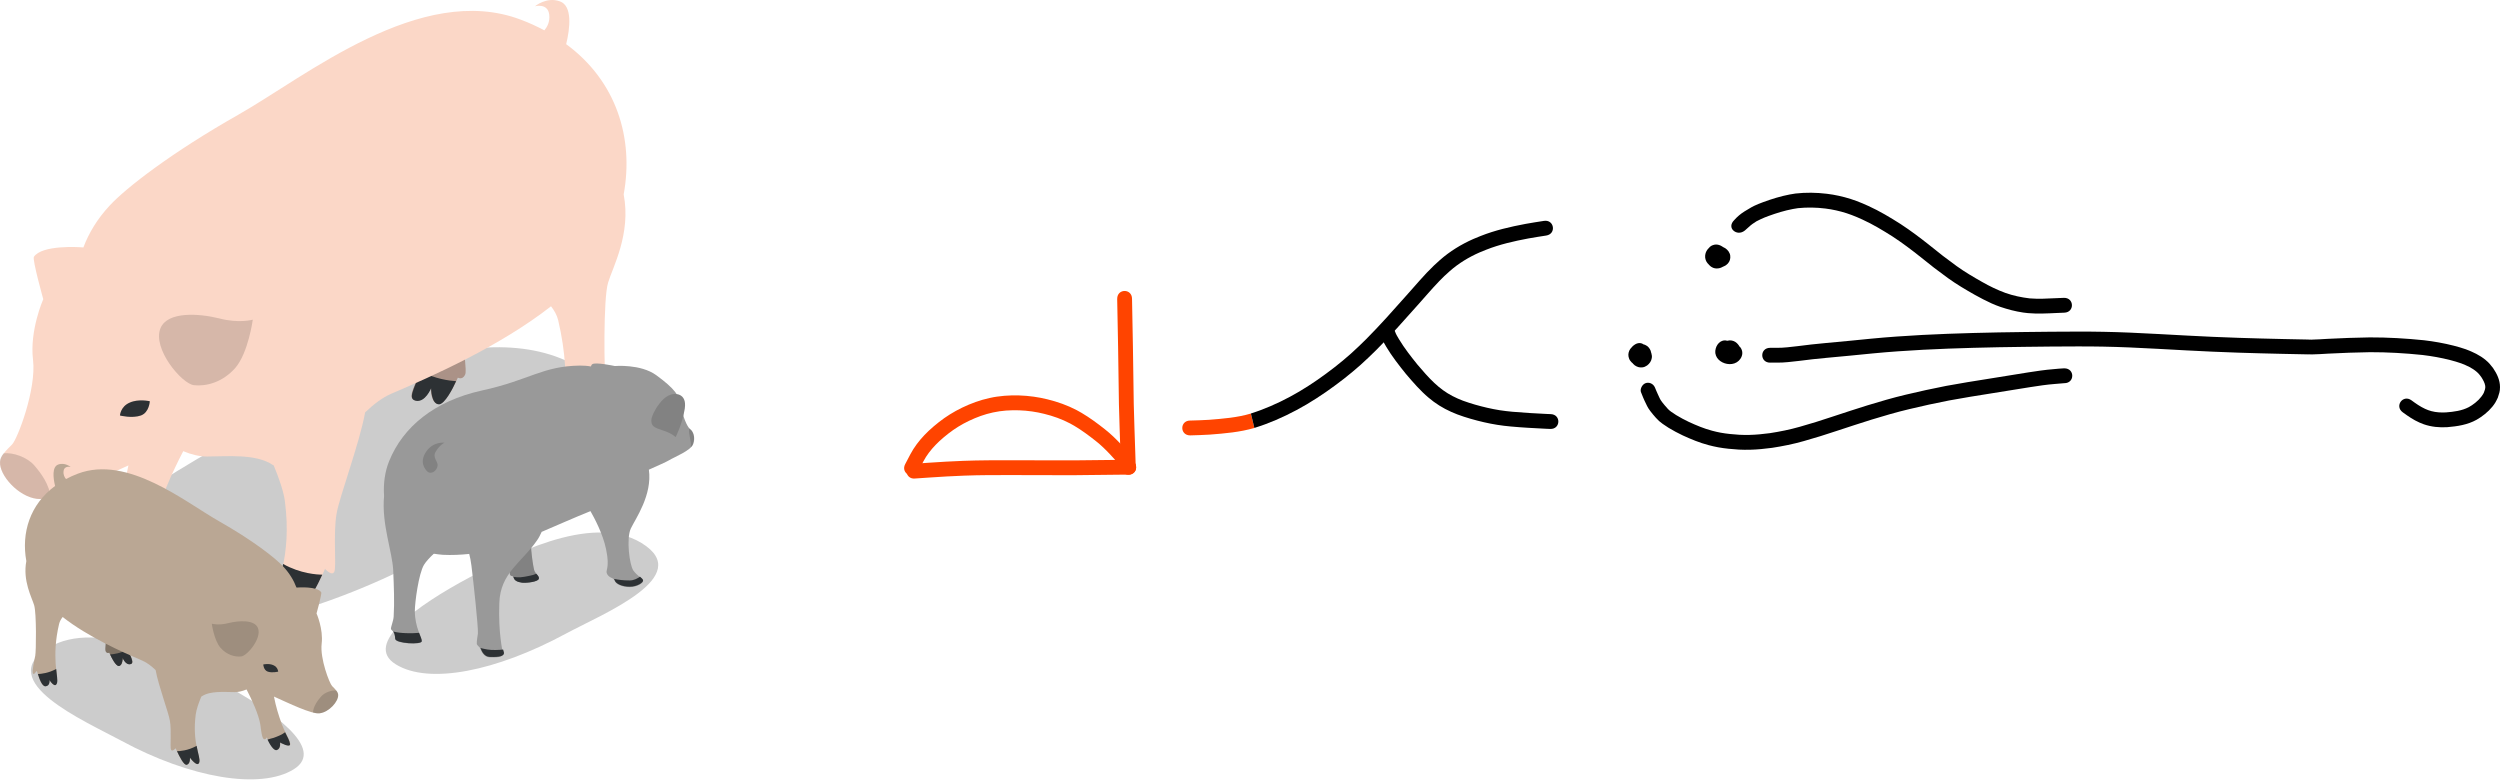
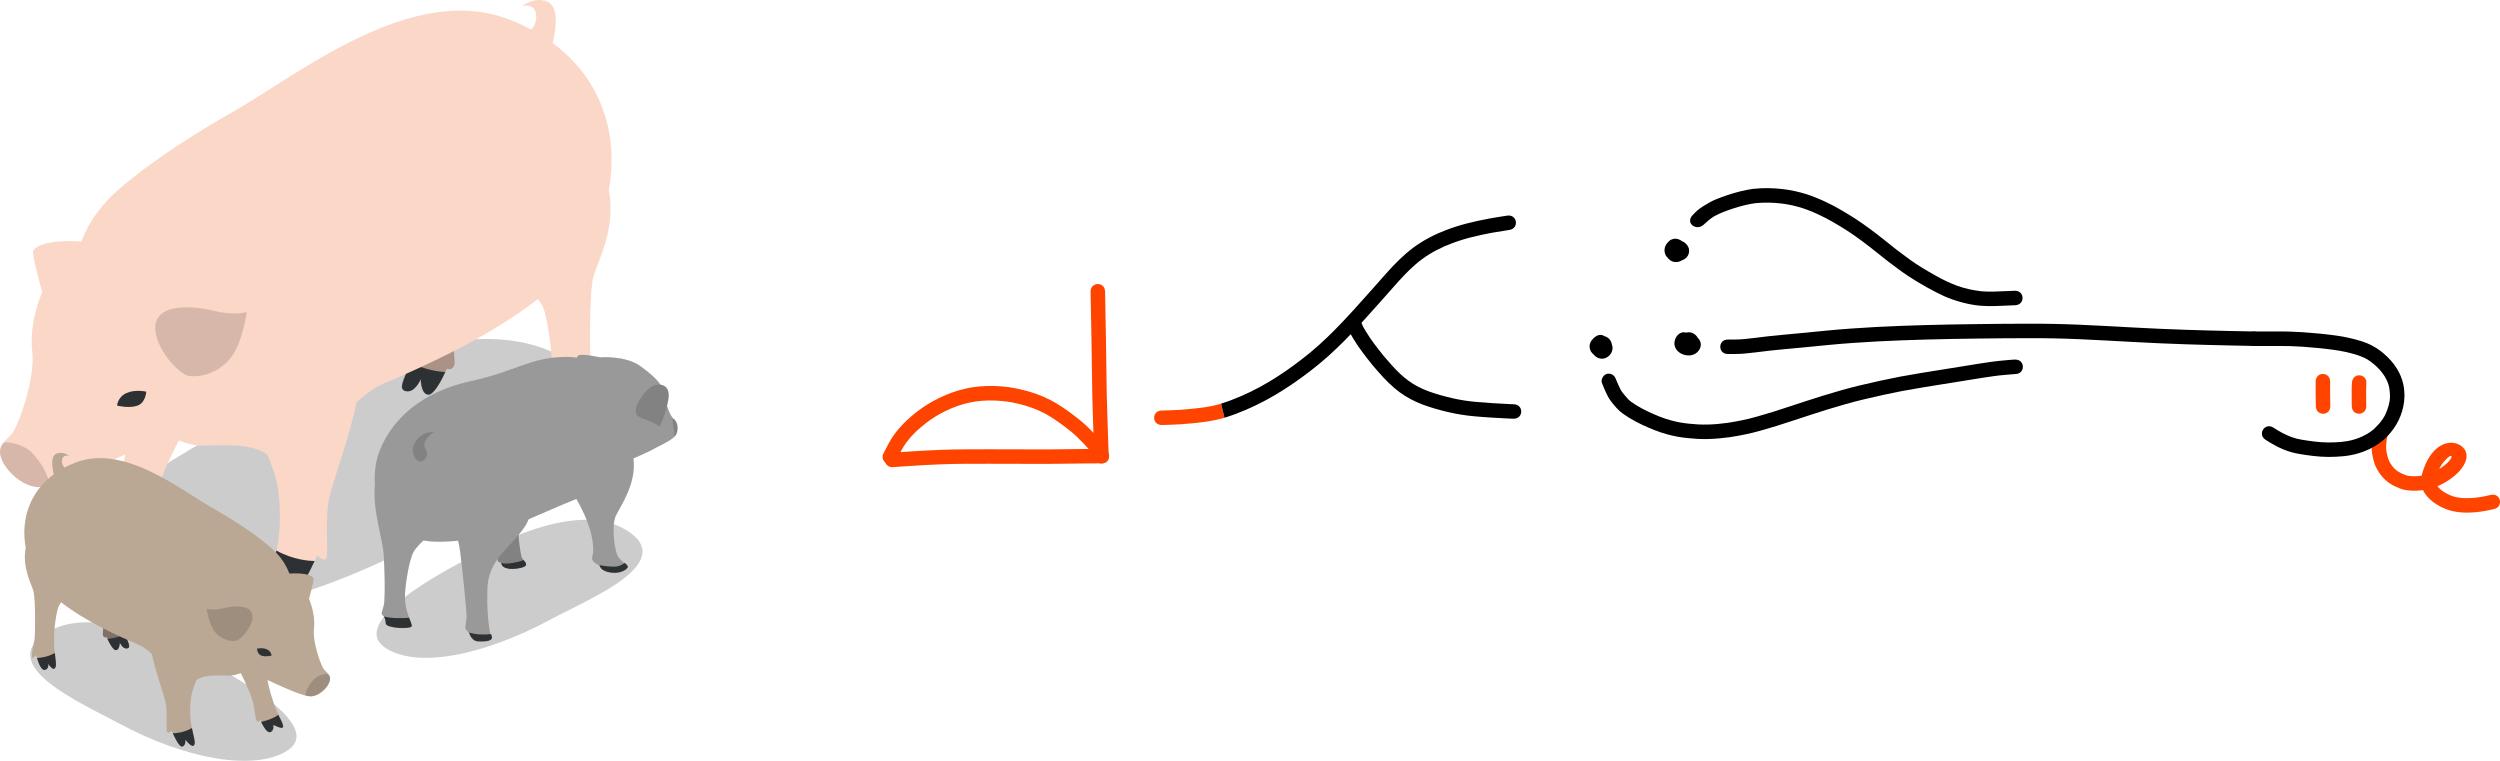
- <svg xmlns="http://www.w3.org/2000/svg" id="svg2369" version="1.1" viewBox="0 0 148.38 46.258" height="46.258mm" width="148.38mm">
+ <svg xmlns="http://www.w3.org/2000/svg" id="svg2369" version="1.1" viewBox="0 0 152.001 46.258" height="46.258mm" width="152.001mm">
  <defs id="defs2363" />
+   <path style="fill:#ff4400;fill-opacity:1;fill-rule:nonzero;stroke:none;stroke-width:0.265" id="path20" d="m 144.51,25.916 c -0.074,0.077 -0.121,0.173 -0.164,0.269 -0.059,0.136 -0.086,0.281 -0.108,0.427 -0.025,0.185 -0.038,0.371 -0.042,0.557 -0.006,0.264 0.047,0.522 0.107,0.777 0.054,0.23 0.143,0.45 0.263,0.653 0.026,0.044 0.056,0.087 0.084,0.131 0.146,0.213 0.317,0.412 0.523,0.571 0.047,0.036 0.098,0.069 0.147,0.103 0.185,0.119 0.385,0.214 0.591,0.291 0.051,0.019 0.102,0.038 0.154,0.053 0.065,0.018 0.131,0.031 0.196,0.047 0.328,0.054 0.663,0.053 0.993,0.012 0.066,-0.008 0.131,-0.02 0.197,-0.03 0.264,-0.048 0.524,-0.121 0.771,-0.225 0.165,-0.069 0.204,-0.094 0.362,-0.177 0.26,-0.144 0.505,-0.316 0.728,-0.512 0.039,-0.035 0.077,-0.071 0.115,-0.106 0.175,-0.173 0.327,-0.371 0.432,-0.595 0.018,-0.039 0.033,-0.08 0.05,-0.12 0.049,-0.145 0.072,-0.289 0.048,-0.441 -0.008,-0.051 -0.021,-0.101 -0.041,-0.149 -0.068,-0.159 -0.097,-0.17 -0.21,-0.289 -0.037,-0.027 -0.072,-0.057 -0.111,-0.082 -0.149,-0.095 -0.328,-0.152 -0.504,-0.162 -0.049,-0.003 -0.098,2.65e-4 -0.146,5.29e-4 -0.146,0.015 -0.286,0.051 -0.419,0.111 -0.046,0.021 -0.09,0.045 -0.134,0.07 -0.038,0.021 -0.075,0.043 -0.111,0.067 -0.044,0.03 -0.085,0.064 -0.128,0.096 -0.212,0.182 -0.385,0.406 -0.524,0.649 -0.029,0.051 -0.055,0.104 -0.083,0.156 -0.076,0.153 -0.141,0.311 -0.197,0.471 -0.031,0.089 -0.071,0.212 -0.093,0.303 -0.013,0.056 -0.022,0.112 -0.033,0.168 -0.013,0.115 -0.032,0.224 -0.021,0.341 0.014,0.152 0.047,0.284 0.109,0.423 0.072,0.163 0.12,0.216 0.221,0.359 0.226,0.283 0.521,0.495 0.84,0.663 0.062,0.033 0.126,0.062 0.189,0.093 0.356,0.164 0.743,0.244 1.132,0.269 0.083,0.005 0.166,0.006 0.249,0.009 0.384,0.003 0.767,-0.034 1.145,-0.102 0.067,-0.012 0.133,-0.026 0.2,-0.039 0.238,-0.051 0.121,-0.025 0.35,-0.078 0.606,-0.142 0.406,-0.999 -0.2,-0.857 v 0 c -0.209,0.049 -0.102,0.025 -0.319,0.072 -0.058,0.011 -0.115,0.024 -0.173,0.034 -0.322,0.058 -0.648,0.092 -0.975,0.091 -0.065,-0.002 -0.13,-0.002 -0.195,-0.005 -0.228,-0.013 -0.462,-0.047 -0.679,-0.123 -0.051,-0.018 -0.099,-0.04 -0.149,-0.061 -0.049,-0.024 -0.099,-0.046 -0.147,-0.071 -0.206,-0.106 -0.403,-0.234 -0.555,-0.411 -0.042,-0.055 -0.079,-0.098 -0.112,-0.158 -0.012,-0.022 -0.021,-0.046 -0.032,-0.069 -0.006,-0.014 -0.016,-0.027 -0.019,-0.042 -0.01,-0.054 0.001,-0.124 0.006,-0.177 0.005,-0.031 0.009,-0.063 0.016,-0.094 0.016,-0.071 0.047,-0.165 0.07,-0.233 0.043,-0.125 0.093,-0.248 0.151,-0.367 0.044,-0.085 0.067,-0.134 0.118,-0.213 0.071,-0.111 0.193,-0.254 0.25,-0.306 0.098,-0.091 0.118,-0.127 0.184,-0.174 0.04,-0.028 0.179,-0.127 0.179,-0.025 1.4e-4,0.102 -0.127,0.25 -0.226,0.351 -0.028,0.027 -0.056,0.054 -0.085,0.08 -0.174,0.155 -0.366,0.292 -0.57,0.406 -0.127,0.068 -0.142,0.079 -0.274,0.136 -0.187,0.081 -0.383,0.135 -0.582,0.174 -0.05,0.008 -0.101,0.017 -0.151,0.024 -0.236,0.031 -0.476,0.035 -0.712,0.005 -0.034,-0.007 -0.069,-0.011 -0.103,-0.02 -0.039,-0.01 -0.076,-0.025 -0.114,-0.038 -0.145,-0.053 -0.286,-0.118 -0.418,-0.199 -0.026,-0.017 -0.054,-0.033 -0.08,-0.052 -0.138,-0.102 -0.252,-0.234 -0.349,-0.375 -0.018,-0.027 -0.037,-0.053 -0.054,-0.081 -0.081,-0.132 -0.141,-0.276 -0.176,-0.426 -0.043,-0.182 -0.086,-0.366 -0.084,-0.554 0.003,-0.15 0.014,-0.301 0.033,-0.45 0.01,-0.069 0.019,-0.138 0.044,-0.203 0.033,-0.08 -0.019,0.046 0.017,-0.037 5.3e-4,-0.001 0.001,-0.005 5.3e-4,-0.004 -0.003,0.003 -0.005,0.006 -0.007,0.009 -0.01,0.011 -0.02,0.022 -0.03,0.033 0.44,-0.44 -0.182,-1.062 -0.622,-0.622 z" />
  <g transform="translate(-37.95299,-101.3304)" id="layer1">
    <g transform="matrix(0.2645833,0,0,0.2645833,36.12914,99.03065)" id="g2938">
      <path style="fill:#fbd7c7" d="m 111.7,81.3 c -1.3,7 0.1,10.3 -0.5,11.5 -0.6,1.2 -1.6,0.6 -1.6,0.6 0,0 -2.5,5.9 -4.3,5.9 -1.8,0 -1.8,-3.6 -1.8,-3.6 0,0 -1.2,3.2 -3.4,2.8 -1.9,-0.4 -0.5,-2.5 1.6,-7.7 2.2,-5.6 2.8,-11.5 2.8,-11.5 0,0 8.4,-5 7.2,2 z" id="path2914" />
      <path style="opacity:0.2" d="m 104.2,132.9 c 16.5,-8.9 57.4,-26.6 32.9,-41.6 -22.9,-14 -60.9,6.8 -77.1,15.4 -23.8,12.7 -47.8,29.9 -33.2,39 14.9,9.3 46.4,4 77.4,-12.8 z" id="path2916" />
      <path style="opacity:0.15" d="m 111.7,81.3 c -1.3,7 0.1,10.3 -0.5,11.5 -0.6,1.2 -1.6,0.6 -1.6,0.6 0,0 -2.5,5.9 -4.3,5.9 -1.8,0 -1.8,-3.6 -1.8,-3.6 0,0 -1.2,3.2 -3.4,2.8 -1.9,-0.4 -0.5,-2.5 1.6,-7.7 2.2,-5.6 2.8,-11.5 2.8,-11.5 0,0 8.4,-5 7.2,2 z" id="path2918" />
      <path style="fill:#2d3134" d="m 109.2,94.2 c -1.5,-0.1 -4.7,-0.5 -7.9,-2.2 -1.8,4.4 -2.9,6.2 -1.1,6.6 2.1,0.4 3.4,-2.8 3.4,-2.8 0,0 0,3.6 1.8,3.6 1.3,-0.1 3.1,-3.6 3.8,-5.2 z" id="path2920" />
      <g id="g2928">
        <path style="fill:#fbd7c7" d="m 146.8,52.3 c 2.3,-12.6 -1.6,-25.4 -12.9,-33.7 0.9,-3.7 1.4,-8.6 -1.4,-9.6 -3,-1.1 -5.6,1.1 -5.6,1.1 0,0 2.9,-0.8 3.2,1.9 0.2,1.6 -0.5,2.8 -1.1,3.5 -1.7,-0.9 -3.4,-1.7 -5.3,-2.4 -22.4,-8.5 -48.3,12.8 -63.3,21.3 -15,8.5 -25.2,16.4 -28.9,20.4 -2.8,3 -4.7,6.2 -5.9,9.4 -1.1,-0.1 -9.3,-0.6 -11.1,2.1 -0.4,0.6 2.1,9.5 2.1,9.5 0,0 -3.1,7 -2.3,13.6 0.8,6.6 -3.5,17.8 -4.7,19 -1.2,1.2 -2.6,2.5 -2.7,3.9 -0.2,3 4.1,7.8 8.3,8.3 3.6,0.5 14,-4.6 20.5,-7.5 -0.9,4.6 -1.9,7.9 -3.6,12.6 -1.5,3.9 -3.3,6.4 -3.7,8.5 -0.4,2.1 4.5,-0.6 4.5,-0.6 0,0 -0.5,2.7 1.4,3.4 1.9,0.7 4.6,-5.6 4.6,-5.6 0,0 0.4,1.1 1.3,0.8 0.9,-0.3 1.3,-4.1 1.6,-6.4 0.7,-4.6 3.9,-11.5 6.2,-15.9 1.9,0.8 3.7,1.2 5.3,1.2 4.4,0 11,-0.7 14.8,1.9 0.1,0 0.1,0.1 0.2,0.1 1.2,2.9 2.2,5.8 2.5,8 1.7,13.1 -2.4,18.9 -1.6,21.5 0.8,2.6 4.2,-2.1 4.2,-2.1 0,0 -0.3,2.7 1.4,3.2 1.7,0.5 5,-7.4 5,-7.4 0,0 1.6,1.8 2.1,0.6 0.5,-1.2 -0.3,-8.5 0.5,-13 0.7,-4 5.1,-15.6 6.4,-22.7 1.9,-1.8 3.8,-3.3 5.9,-4.2 9.1,-3.9 24.3,-10.6 35.8,-19.6 0.7,0.9 1.3,1.9 1.6,3.1 3.5,14.8 0.3,23.9 1,26.3 0.8,3 3.4,-1.2 3.4,-1.2 0,0 -0.4,2.5 1.7,2.8 2.1,0.3 3.5,-5.9 3.8,-6.6 0.3,-0.7 1.1,1.8 1.8,1 0.6,-0.8 -0.6,-6.1 -1,-8 -0.4,-1.9 -0.6,-19.2 0.5,-22.7 1,-3.4 5.2,-10.9 3.5,-19.8 z" id="path2922" />
        <path style="fill:#2d3134" d="m 33.8,101.9 c 0,0 0.1,-2 2.2,-2.9 2,-0.9 4.5,-0.3 4.5,-0.3 0,0 -0.1,2.5 -2,3.2 -2,0.7 -4.7,0 -4.7,0 z" id="path2924" />
        <path style="opacity:0.15" d="m 42.9,82.3 c 1.6,-3.8 8.6,-3.3 13.1,-2.2 4.5,1.2 7.6,0.3 7.6,0.3 0,0 -1,7.4 -3.9,10.8 -2.9,3.3 -6.6,4.2 -9.3,3.9 C 47.7,94.8 41,86.9 42.9,82.3 Z" id="path2926" />
      </g>
      <path style="fill:#2d3134" d="m 35.8,131.6 c -1.9,-0.7 -3.5,-1.3 -5.1,-2.5 -1.1,2.2 -2,3.8 -2.2,5.2 -0.3,2.1 4.5,-0.6 4.5,-0.6 0,0 -0.5,2.7 1.4,3.4 1.5,0.5 3.4,-3 4.2,-4.7 -0.8,-0.3 -1.8,-0.5 -2.8,-0.8 z" id="path2930" />
      <path style="fill:#2d3134" d="m 141.6,103 c -1.5,-0.1 -4.8,-0.4 -8.2,-2.3 -0.3,3.1 -0.7,5.2 -0.4,6.2 0.8,3 3.4,-1.2 3.4,-1.2 0,0 -0.4,2.5 1.7,2.8 1.7,0.2 2.9,-3.6 3.5,-5.5 z" id="path2932" />
      <path style="opacity:0.15" d="m 14.5,113 c -1.5,-1.7 -4.7,-2.9 -6.8,-2.6 -0.5,0.6 -0.8,1.2 -0.8,1.9 -0.2,3 4.1,7.8 8.3,8.3 0.8,0.1 1.8,0 3,-0.3 -0.1,-2.8 -2.2,-5.6 -3.7,-7.3 z" id="path2934" />
      <path style="fill:#2d3134" d="m 69.2,142.6 c 0.8,2.6 4.2,-2.1 4.2,-2.1 0,0 -0.3,2.7 1.4,3.2 1.3,0.4 3.4,-3.9 4.4,-6.1 -1.1,0 -4.9,-0.2 -8.8,-2.4 -0.7,3.8 -1.6,6 -1.2,7.4 z" id="path2936" />
    </g>
    <g transform="matrix(-0.1322917,0,0,0.1322917,58.93623,127.7115)" id="g2984">
      <path style="opacity:1;fill:#baa794" d="m 111.7,81.3 c -1.3,7 0.1,10.3 -0.5,11.5 -0.6,1.2 -1.6,0.6 -1.6,0.6 0,0 -2.5,5.9 -4.3,5.9 -1.8,0 -1.8,-3.6 -1.8,-3.6 0,0 -1.2,3.2 -3.4,2.8 -1.9,-0.4 -0.5,-2.5 1.6,-7.7 2.2,-5.6 2.8,-11.5 2.8,-11.5 0,0 8.4,-5 7.2,2 z" id="path2960" />
      <path style="opacity:0.2" d="m 104.2,132.9 c 16.5,-8.9 57.4,-26.6 32.9,-41.6 -22.9,-14 -60.9,6.8 -77.1,15.4 -23.8,12.7 -47.8,29.9 -33.2,39 14.9,9.3 46.4,4 77.4,-12.8 z" id="path2962" />
      <path style="opacity:0.15" d="m 111.7,81.3 c -1.3,7 0.1,10.3 -0.5,11.5 -0.6,1.2 -1.6,0.6 -1.6,0.6 0,0 -2.5,5.9 -4.3,5.9 -1.8,0 -1.8,-3.6 -1.8,-3.6 0,0 -1.2,3.2 -3.4,2.8 -1.9,-0.4 -0.5,-2.5 1.6,-7.7 2.2,-5.6 2.8,-11.5 2.8,-11.5 0,0 8.4,-5 7.2,2 z" id="path2964" />
      <path style="opacity:1;fill:#2d3134" d="m 109.2,94.2 c -1.5,-0.1 -4.7,-0.5 -7.9,-2.2 -1.8,4.4 -2.9,6.2 -1.1,6.6 2.1,0.4 3.4,-2.8 3.4,-2.8 0,0 0,3.6 1.8,3.6 1.3,-0.1 3.1,-3.6 3.8,-5.2 z" id="path2966" />
      <g id="g2974">
        <path style="opacity:1;fill:#baa794" d="m 146.8,52.3 c 2.3,-12.6 -1.6,-25.4 -12.9,-33.7 0.9,-3.7 1.4,-8.6 -1.4,-9.6 -3,-1.1 -5.6,1.1 -5.6,1.1 0,0 2.9,-0.8 3.2,1.9 0.2,1.6 -0.5,2.8 -1.1,3.5 -1.7,-0.9 -3.4,-1.7 -5.3,-2.4 -22.4,-8.5 -48.3,12.8 -63.3,21.3 -15,8.5 -25.2,16.4 -28.9,20.4 -2.8,3 -4.7,6.2 -5.9,9.4 -1.1,-0.1 -9.3,-0.6 -11.1,2.1 -0.4,0.6 2.1,9.5 2.1,9.5 0,0 -3.1,7 -2.3,13.6 0.8,6.6 -3.5,17.8 -4.7,19 -1.2,1.2 -2.6,2.5 -2.7,3.9 -0.2,3 4.1,7.8 8.3,8.3 3.6,0.5 14,-4.6 20.5,-7.5 -0.9,4.6 -1.9,7.9 -3.6,12.6 -1.5,3.9 -3.3,6.4 -3.7,8.5 -0.4,2.1 4.5,-0.6 4.5,-0.6 0,0 -0.5,2.7 1.4,3.4 1.9,0.7 4.6,-5.6 4.6,-5.6 0,0 0.4,1.1 1.3,0.8 0.9,-0.3 1.3,-4.1 1.6,-6.4 0.7,-4.6 3.9,-11.5 6.2,-15.9 1.9,0.8 3.7,1.2 5.3,1.2 4.4,0 11,-0.7 14.8,1.9 0.1,0 0.1,0.1 0.2,0.1 1.2,2.9 2.2,5.8 2.5,8 1.7,13.1 -2.4,18.9 -1.6,21.5 0.8,2.6 4.2,-2.1 4.2,-2.1 0,0 -0.3,2.7 1.4,3.2 1.7,0.5 5,-7.4 5,-7.4 0,0 1.6,1.8 2.1,0.6 0.5,-1.2 -0.3,-8.5 0.5,-13 0.7,-4 5.1,-15.6 6.4,-22.7 1.9,-1.8 3.8,-3.3 5.9,-4.2 9.1,-3.9 24.3,-10.6 35.8,-19.6 0.7,0.9 1.3,1.9 1.6,3.1 3.5,14.8 0.3,23.9 1,26.3 0.8,3 3.4,-1.2 3.4,-1.2 0,0 -0.4,2.5 1.7,2.8 2.1,0.3 3.5,-5.9 3.8,-6.6 0.3,-0.7 1.1,1.8 1.8,1 0.6,-0.8 -0.6,-6.1 -1,-8 -0.4,-1.9 -0.6,-19.2 0.5,-22.7 1,-3.4 5.2,-10.9 3.5,-19.8 z" id="path2968" />
        <path style="opacity:1;fill:#2d3134" d="m 33.8,101.9 c 0,0 0.1,-2 2.2,-2.9 2,-0.9 4.5,-0.3 4.5,-0.3 0,0 -0.1,2.5 -2,3.2 -2,0.7 -4.7,0 -4.7,0 z" id="path2970" />
        <path style="opacity:0.15" d="m 42.9,82.3 c 1.6,-3.8 8.6,-3.3 13.1,-2.2 4.5,1.2 7.6,0.3 7.6,0.3 0,0 -1,7.4 -3.9,10.8 -2.9,3.3 -6.6,4.2 -9.3,3.9 C 47.7,94.8 41,86.9 42.9,82.3 Z" id="path2972" />
      </g>
      <path style="opacity:1;fill:#2d3134" d="m 35.8,131.6 c -1.9,-0.7 -3.5,-1.3 -5.1,-2.5 -1.1,2.2 -2,3.8 -2.2,5.2 -0.3,2.1 4.5,-0.6 4.5,-0.6 0,0 -0.5,2.7 1.4,3.4 1.5,0.5 3.4,-3 4.2,-4.7 -0.8,-0.3 -1.8,-0.5 -2.8,-0.8 z" id="path2976" />
      <path style="opacity:1;fill:#2d3134" d="m 141.6,103 c -1.5,-0.1 -4.8,-0.4 -8.2,-2.3 -0.3,3.1 -0.7,5.2 -0.4,6.2 0.8,3 3.4,-1.2 3.4,-1.2 0,0 -0.4,2.5 1.7,2.8 1.7,0.2 2.9,-3.6 3.5,-5.5 z" id="path2978" />
      <path style="opacity:0.15" d="m 14.5,113 c -1.5,-1.7 -4.7,-2.9 -6.8,-2.6 -0.5,0.6 -0.8,1.2 -0.8,1.9 -0.2,3 4.1,7.8 8.3,8.3 0.8,0.1 1.8,0 3,-0.3 -0.1,-2.8 -2.2,-5.6 -3.7,-7.3 z" id="path2980" />
      <path style="opacity:1;fill:#2d3134" d="m 69.2,142.6 c 0.8,2.6 4.2,-2.1 4.2,-2.1 0,0 -0.3,2.7 1.4,3.2 1.3,0.4 3.4,-3.9 4.4,-6.1 -1.1,0 -4.9,-0.2 -8.8,-2.4 -0.7,3.8 -1.6,6 -1.2,7.4 z" id="path2982" />
    </g>
    <g transform="matrix(0.1322917,0,0,0.1322917,59.06852,121.4541)" id="g3030">
      <path style="opacity:0.2" d="m 94.2,132.2 c 16.5,-8.9 58.5,-25.7 34,-40.7 -22.9,-14 -60.9,6.8 -77.1,15.4 -23.8,12.7 -47.8,29.9 -33.2,39 14.9,9.3 45.2,3.1 76.3,-13.7 z" id="path3006" />
      <path style="opacity:1;fill:#999999" d="m 69.6,94 c 0.1,5 -1,11.1 -0.3,11.9 0.7,0.8 1.1,0 1.5,1.2 0.4,1.2 1.6,1.9 3.8,2.2 2.2,0.2 7.1,-0.4 7.5,-1.7 0.4,-1.3 -1.6,-2.2 -2.1,-4.1 -0.5,-1.9 -1.5,-9.3 -1.3,-10.9 0.2,-1.6 3.2,-13.3 3.2,-13.3 z" id="path3008" />
      <path style="opacity:0.15" d="m 69.6,94 c 0.1,5 -1,11.1 -0.3,11.9 0.7,0.8 1.1,0 1.5,1.2 0.4,1.2 1.6,1.9 3.8,2.2 2.2,0.2 7.1,-0.4 7.5,-1.7 0.4,-1.3 -1.6,-2.2 -2.1,-4.1 -0.5,-1.9 -1.5,-9.3 -1.3,-10.9 0.2,-1.6 3.2,-13.3 3.2,-13.3 z" id="path3010" />
      <path style="opacity:1;fill:#2d3134" d="m 74.6,109.3 c 2.2,0.2 7.1,-0.4 7.5,-1.7 0.3,-0.8 -0.4,-1.5 -1.1,-2.3 -0.9,0.4 -1.9,0.7 -3,0.9 -3.3,0.7 -4.9,0.9 -7.3,0.5 0.1,0.1 0.1,0.2 0.2,0.4 0.3,1.2 1.5,1.9 3.7,2.2 z" id="path3012" />
      <path style="opacity:1;fill:#999999" d="m 150,40.4 c -1.4,-1 -3.5,-6.3 -4.1,-10.5 -0.6,-4.3 -2.6,-7.5 -11.1,-13.7 -7,-5.1 -18.6,-4.1 -18.6,-4.1 0,0 -8.7,-1.9 -10.1,-0.8 -0.3,0.2 -0.5,0.6 -0.6,1 -1.6,-0.3 -3.2,-0.4 -4.9,-0.4 C 83.7,12.1 77.8,18.5 56.5,23.1 35.3,27.8 21.2,39.4 15,54.7 c -1.9,4.6 -2.7,10.2 -2.3,15.7 -1.2,12.6 3.7,24.9 4.1,33.4 0.3,7.4 0.6,14 0.2,20.7 -0.1,2 -1.4,4.9 -1.2,5.6 0.3,0.9 1.6,0.5 1.9,4.5 0.2,2.1 11.6,2.7 11.9,1.1 0.3,-1.6 -3.1,-6.1 -3.1,-13.7 0,-3.8 1.7,-16.7 4.1,-20.7 0.9,-1.5 2.6,-3.3 4.4,-5 1.3,0.2 2.7,0.4 4.1,0.5 4,0.2 7.9,0 11.8,-0.4 0.4,1.4 0.7,3.1 1,5.3 0.9,7.3 3.1,27.6 2.9,30.4 -0.1,0.8 -0.6,3.5 -0.5,4.6 0.1,0.8 1.4,1.5 1.6,2.2 0.6,1.6 1.7,3.8 4.1,3.9 4.7,0.2 6.1,-0.4 6,-1.7 -0.1,-1.3 -2.1,-8.9 -1.6,-22.6 0.4,-13.7 10.2,-18.3 17,-28.3 0.8,-1.1 1.4,-2.4 2,-3.7 7.1,-3 14.4,-6.3 21.9,-9.3 1.7,3 5.6,10.2 7,17.1 1.9,9 -0.6,9.3 0.5,11.2 1.1,1.9 2.8,1.4 3.4,3 0.5,1.5 3.3,2.8 6.7,2.8 3.4,0 6.2,-1.9 6,-2.9 -0.2,-1 -2.6,-2.1 -4.4,-4.6 -1.7,-2.6 -3.2,-14.3 -1.1,-18.8 2.1,-4.4 9.7,-15 8.1,-26.4 3.6,-1.6 8.1,-3.6 9.2,-4.3 1.9,-1.2 9.7,-4.3 10.6,-7.1 1.2,-3.2 0,-5.9 -1.3,-6.8 z" id="path3014" />
      <path style="opacity:0.15" d="m 32.2,59.5 c 1.7,1.4 4.2,-0.4 4.5,-2.6 0.3,-2.2 -2.6,-3.7 -0.7,-6.6 1.8,-2.9 3.8,-3.8 3.8,-3.8 0,0 -5,-0.7 -8.2,4 -3.2,4.7 -0.6,7.9 0.6,9 z" id="path3016" />
      <path style="opacity:1;fill:#999999" d="m 140.2,25.4 c 2.7,-1.5 8.5,-1.3 7.4,5.8 -1.1,7.1 -4.1,12.8 -4.1,12.8 0,0 -1.6,-1.7 -5.7,-3 -4.1,-1.3 -5.2,-2 -5.2,-4.5 0,-2.5 3.6,-9 7.6,-11.1 z" id="path3018" />
      <path style="opacity:0.15" d="m 140.2,25.4 c 2.7,-1.5 8.5,-1.3 7.4,5.8 -1.1,7.1 -4.1,12.8 -4.1,12.8 0,0 -1.6,-1.7 -5.7,-3 -4.1,-1.3 -5.2,-2 -5.2,-4.5 0,-1.6 1.5,-4.8 3.6,-7.5 1.2,-1.6 2.6,-2.9 4,-3.6 z" id="path3020" />
      <path style="opacity:1;fill:#2d3134" d="m 29.6,135.6 c 0.1,-0.7 -0.5,-2 -1.2,-3.8 -3.1,0.3 -8.5,0.3 -11.6,-0.6 0.4,0.5 0.8,1.4 0.9,3.3 0.3,2.1 11.7,2.7 11.9,1.1 z" id="path3022" />
      <path style="opacity:1;fill:#2d3134" d="m 55.9,138.6 c 0,0 0,0.1 0.1,0.1 0.6,1.6 1.7,3.8 4.1,3.9 4.7,0.2 6.5,-0.5 6.4,-1.8 0,-0.3 -0.2,-0.8 -0.4,-1.5 -0.9,0.1 -2.2,0.2 -3.3,0.2 -2.9,0.1 -4.8,-0.4 -6.9,-0.9 z" id="path3024" />
      <path style="opacity:1;fill:#2d3134" d="m 116.2,108.3 c 0.5,1.5 3.3,2.8 6.7,2.8 3.4,0 6.2,-1.9 6,-2.9 -0.1,-0.5 -0.7,-1 -1.4,-1.6 -1.1,0.8 -2.7,1.7 -4.6,1.7 -3.2,0 -4.9,-0.3 -7.1,-0.7 0.2,0.2 0.3,0.4 0.4,0.7 z" id="path3026" />
      <path style="opacity:0.15" d="m 150,40.4 c -0.1,-0.1 -0.2,-0.1 -0.3,-0.2 -0.8,1.2 1,5.7 0.6,8.4 0.6,-0.5 1,-1.1 1.2,-1.6 1,-3 -0.2,-5.7 -1.5,-6.6 z" id="path3028" />
    </g>
  </g>
  <path style="fill:#ff4400;fill-opacity:1;fill-rule:nonzero;stroke:none;stroke-width:0.265" id="path4" d="m 66.307,17.738 c 0.014,0.948 0.036,1.896 0.054,2.843 0.021,1.141 0.037,2.283 0.05,3.424 0.023,0.963 0.059,1.926 0.09,2.888 0.016,0.517 0.009,0.263 0.024,0.763 0.019,0.622 0.899,0.595 0.88,-0.027 v 0 c -0.015,-0.501 -0.007,-0.246 -0.024,-0.765 -0.031,-0.956 -0.067,-1.913 -0.09,-2.87 -0.013,-1.143 -0.029,-2.287 -0.05,-3.43 -0.017,-0.943 -0.039,-1.885 -0.053,-2.828 0,-0.622 -0.88,-0.622 -0.88,0 z" />
  <path style="fill:#ff4400;fill-opacity:1;fill-rule:nonzero;stroke:none;stroke-width:0.265" id="path5" d="m 54.502,27.963 c 0.098,-0.196 0.2,-0.389 0.305,-0.582 0.187,-0.357 0.437,-0.677 0.715,-0.968 0.072,-0.076 0.149,-0.147 0.224,-0.221 0.347,-0.318 0.718,-0.612 1.118,-0.861 0.27,-0.168 0.366,-0.209 0.649,-0.354 0.455,-0.217 0.931,-0.392 1.425,-0.497 0.349,-0.074 0.414,-0.073 0.768,-0.112 0.517,-0.038 1.037,-0.02 1.55,0.053 0.321,0.046 0.403,0.071 0.718,0.141 0.533,0.13 1.052,0.315 1.538,0.571 0.085,0.045 0.167,0.094 0.251,0.141 0.447,0.266 0.864,0.576 1.271,0.898 0.311,0.243 0.592,0.521 0.863,0.807 0.179,0.194 0.359,0.388 0.515,0.601 0.069,0.099 0.117,0.21 0.168,0.319 0.261,0.565 1.06,0.196 0.799,-0.369 v 0 c -0.076,-0.164 -0.153,-0.328 -0.26,-0.475 -0.179,-0.24 -0.378,-0.464 -0.583,-0.682 -0.3,-0.317 -0.611,-0.623 -0.955,-0.892 -0.443,-0.351 -0.899,-0.688 -1.387,-0.976 -0.098,-0.054 -0.194,-0.112 -0.293,-0.164 -0.549,-0.287 -1.135,-0.494 -1.736,-0.641 -0.353,-0.078 -0.447,-0.106 -0.807,-0.156 -0.58,-0.081 -1.168,-0.1 -1.752,-0.053 -0.402,0.047 -0.486,0.047 -0.88,0.133 -0.56,0.122 -1.099,0.32 -1.615,0.568 -0.324,0.167 -0.424,0.21 -0.734,0.404 -0.448,0.28 -0.863,0.61 -1.251,0.969 -0.087,0.087 -0.177,0.171 -0.261,0.26 -0.323,0.341 -0.611,0.717 -0.831,1.133 -0.105,0.194 -0.209,0.388 -0.307,0.585 -0.295,0.548 0.48,0.965 0.775,0.417 z" />
  <path style="fill:#ff4400;fill-opacity:1;fill-rule:nonzero;stroke:none;stroke-width:0.265" id="path6" d="m 54.314,28.4 c 0.286,-0.022 0.572,-0.039 0.857,-0.058 0.678,-0.048 1.356,-0.084 2.035,-0.111 0.979,-0.038 1.958,-0.035 2.938,-0.034 0.922,0.001 1.844,0.004 2.766,0.006 0.634,0.006 1.267,-0.003 1.901,-0.011 0.519,-0.007 1.038,-0.012 1.557,-0.017 0.201,-0.002 0.401,-0.004 0.602,-0.005 0.622,-0.005 0.615,-0.885 -0.007,-0.88 v 0 c -0.201,0.002 -0.402,0.004 -0.603,0.005 -0.52,0.005 -1.039,0.011 -1.559,0.017 -0.629,0.008 -1.258,0.016 -1.887,0.011 -0.923,-0.002 -1.845,-0.005 -2.768,-0.006 -0.991,-5.3e-4 -1.983,-0.003 -2.973,0.035 -0.688,0.027 -1.375,0.064 -2.062,0.113 -0.295,0.021 -0.589,0.037 -0.884,0.061 -0.619,0.062 -0.532,0.938 0.088,0.876 z" />
  <path style="fill:#ff4400;fill-opacity:1;fill-rule:nonzero;stroke:none;stroke-width:0.265" d="m 74.239,24.545 c -0.807,0.241 -1.653,0.305 -2.489,0.372 -0.37,0.021 -0.741,0.036 -1.112,0.044 -0.622,0 -0.622,0.88 0,0.88 v 5e-6 c 0.388,-0.008 0.775,-0.024 1.162,-0.046 0.89,-0.069 1.789,-0.143 2.65,-0.396" id="path18" />
  <path style="fill:#000000;fill-opacity:1;fill-rule:nonzero;stroke:none;stroke-width:0.265" d="m 74.45,25.399 c 0.216,-0.063 0.426,-0.145 0.64,-0.217 0.851,-0.316 1.671,-0.715 2.454,-1.176 0.491,-0.289 0.672,-0.419 1.144,-0.734 0.717,-0.499 1.412,-1.033 2.065,-1.615 0.366,-0.327 0.59,-0.552 0.941,-0.893 0.841,-0.844 1.632,-1.736 2.423,-2.627 0.434,-0.481 0.851,-0.979 1.301,-1.446 0.283,-0.294 0.332,-0.329 0.632,-0.602 0.522,-0.461 1.125,-0.825 1.761,-1.105 0.131,-0.058 0.266,-0.109 0.399,-0.163 0.804,-0.317 1.647,-0.507 2.494,-0.667 0.355,-0.064 0.711,-0.119 1.067,-0.174 0.615,-0.095 0.48,-0.965 -0.134,-0.87 v 0 c -0.366,0.057 -0.731,0.113 -1.095,0.179 -0.905,0.171 -1.806,0.377 -2.665,0.718 -0.147,0.061 -0.297,0.118 -0.442,0.182 -0.715,0.318 -1.389,0.73 -1.976,1.249 -0.116,0.106 -0.235,0.21 -0.349,0.318 -0.589,0.562 -1.105,1.194 -1.65,1.796 -0.776,0.875 -1.553,1.751 -2.378,2.58 -0.329,0.32 -0.558,0.55 -0.9,0.855 -0.626,0.559 -1.292,1.071 -1.98,1.551 -0.447,0.299 -0.623,0.425 -1.086,0.699 -0.736,0.434 -1.507,0.811 -2.308,1.11 -0.189,0.065 -0.375,0.138 -0.566,0.195" id="path7" />
  <path style="fill:#000000;fill-opacity:1;fill-rule:nonzero;stroke:none;stroke-width:0.265" id="path8" d="m 81.965,19.963 c 0.073,0.222 0.196,0.423 0.314,0.624 0.341,0.568 0.75,1.091 1.165,1.606 0.422,0.495 0.849,0.992 1.348,1.412 0.098,0.083 0.201,0.159 0.302,0.239 0.427,0.317 0.903,0.561 1.398,0.751 0.299,0.115 0.489,0.167 0.794,0.261 0.518,0.149 1.044,0.274 1.577,0.358 0.345,0.055 0.454,0.062 0.801,0.099 0.689,0.064 1.379,0.099 2.07,0.134 0.091,0.004 0.181,0.008 0.272,0.011 0.622,0.026 0.658,-0.853 0.037,-0.879 v 0 c -0.088,-0.004 -0.176,-0.007 -0.264,-0.011 -0.674,-0.034 -1.349,-0.069 -2.021,-0.13 -0.319,-0.034 -0.423,-0.041 -0.741,-0.09 -0.497,-0.078 -0.988,-0.195 -1.472,-0.333 -0.265,-0.081 -0.455,-0.135 -0.714,-0.232 -0.422,-0.16 -0.828,-0.363 -1.192,-0.63 -0.245,-0.192 -0.286,-0.215 -0.514,-0.429 -0.358,-0.336 -0.677,-0.71 -0.995,-1.082 -0.388,-0.481 -0.771,-0.969 -1.091,-1.499 -0.087,-0.148 -0.182,-0.294 -0.238,-0.457 -0.197,-0.59 -1.032,-0.312 -0.835,0.278 z" />
  <path style="fill:#000000;fill-opacity:1;fill-rule:nonzero;stroke:none;stroke-width:0.265" id="path9" d="m 97.054,20.436 c -0.118,0.068 -0.211,0.167 -0.294,0.274 -0.02,0.035 -0.044,0.068 -0.06,0.105 -0.069,0.165 -0.072,0.314 -0.005,0.482 0.036,0.092 0.083,0.137 0.144,0.208 0.029,0.025 0.056,0.052 0.087,0.075 0.124,0.092 0.289,0.153 0.445,0.138 0.055,-0.005 0.108,-0.022 0.162,-0.033 0.042,-0.02 0.087,-0.036 0.126,-0.061 0.116,-0.074 0.217,-0.192 0.276,-0.316 0.017,-0.035 0.03,-0.072 0.045,-0.109 0.009,-0.048 0.026,-0.095 0.027,-0.143 0.004,-0.176 -0.048,-0.315 -0.165,-0.445 -0.074,-0.082 -0.117,-0.094 -0.217,-0.15 -0.065,-0.013 -0.129,-0.036 -0.196,-0.039 -0.155,-0.005 -0.311,0.064 -0.425,0.165 -0.089,0.079 -0.105,0.119 -0.166,0.216 -0.017,0.042 -0.038,0.084 -0.051,0.127 -0.042,0.135 -0.044,0.282 -2.64e-4,0.417 0.04,0.124 0.069,0.148 0.143,0.248 0.032,0.029 0.061,0.063 0.096,0.088 0.127,0.091 0.282,0.142 0.439,0.123 0.147,-0.018 0.174,-0.047 0.295,-0.115 0.147,-0.111 0.252,-0.26 0.278,-0.446 0.017,-0.122 -0.001,-0.159 -0.025,-0.277 -0.015,-0.036 -0.027,-0.073 -0.045,-0.107 -0.045,-0.088 -0.123,-0.19 -0.201,-0.253 -0.031,-0.025 -0.064,-0.047 -0.096,-0.07 -0.046,-0.019 -0.09,-0.046 -0.139,-0.058 -0.206,-0.053 -0.372,0.007 -0.521,0.154 -0.078,0.077 -0.094,0.15 -0.131,0.247 -0.006,0.048 -0.02,0.096 -0.018,0.144 0.006,0.192 0.098,0.371 0.254,0.483 0.038,0.027 0.08,0.046 0.12,0.069 0.199,0.039 0.189,0.063 0.378,0.011 0.036,-0.01 0.069,-0.031 0.104,-0.046 0.551,-0.29 0.141,-1.069 -0.41,-0.779 v 0 c 0.112,-0.038 0.181,-0.03 0.295,0.014 0.051,0.035 0.056,0.032 0.09,0.077 0.042,0.054 0.051,0.136 0.048,0.201 -0.001,0.024 -0.01,0.047 -0.016,0.07 -0.022,0.045 -0.035,0.083 -0.077,0.117 -0.113,0.09 -0.227,0.129 -0.368,0.083 -0.028,-0.009 -0.053,-0.027 -0.079,-0.041 -0.111,-0.099 -0.018,-0.018 -0.019,-0.02 -0.004,-0.017 -0.016,-0.031 -0.015,-0.049 -0.002,-0.019 -0.006,-0.038 -0.005,-0.057 0.002,-0.079 0.04,-0.161 0.111,-0.198 0.016,-0.006 0.031,-0.015 0.047,-0.018 0.11,-0.025 0.214,-0.005 0.284,0.089 0.033,0.065 0.052,0.143 0.001,0.204 -0.063,0.051 -0.135,0.079 -0.219,0.067 -0.04,-0.006 -0.077,-0.023 -0.116,-0.035 -0.02,-0.014 -0.041,-0.026 -0.06,-0.041 -0.075,-0.062 -0.09,-0.172 -0.08,-0.262 0.002,-0.021 0.012,-0.04 0.019,-0.06 0.005,-0.008 0.009,-0.017 0.015,-0.025 0.003,-0.003 -0.007,0.016 -0.006,0.017 0.007,0.002 0.084,-0.059 0.107,-0.05 0.028,-0.003 0.056,-0.008 0.084,-0.008 0.053,-9.9e-5 0.101,0.025 0.132,0.067 0.054,0.107 0.065,0.23 -0.015,0.327 0.004,-0.014 0.02,-0.029 0.029,-0.036 0.537,-0.314 0.094,-1.074 -0.443,-0.76 z" />
  <path style="fill:#000000;fill-opacity:1;fill-rule:nonzero;stroke:none;stroke-width:0.265" id="path10" d="m 102.107,20.285 c -0.137,0.094 -0.231,0.238 -0.274,0.398 -0.011,0.041 -0.017,0.084 -0.025,0.126 7.9e-4,0.054 -0.007,0.11 0.002,0.163 0.034,0.194 0.132,0.337 0.287,0.454 0.101,0.076 0.151,0.089 0.266,0.136 0.046,0.012 0.092,0.027 0.139,0.035 0.19,0.034 0.399,0.012 0.567,-0.089 0.049,-0.029 0.091,-0.069 0.136,-0.104 0.03,-0.036 0.064,-0.069 0.091,-0.108 0.148,-0.213 0.157,-0.467 -0.002,-0.681 -0.038,-0.05 -0.094,-0.083 -0.141,-0.125 -0.051,-0.022 -0.099,-0.05 -0.152,-0.066 -0.14,-0.042 -0.294,-0.024 -0.426,0.035 -0.095,0.042 -0.121,0.071 -0.198,0.133 -0.174,0.168 -0.241,0.357 -0.175,0.598 0.034,0.122 0.09,0.167 0.17,0.258 0.149,0.091 0.206,0.156 0.406,0.13 0.087,-0.011 0.169,-0.052 0.244,-0.096 0.078,-0.046 0.151,-0.151 0.195,-0.23 0.018,-0.031 0.03,-0.066 0.044,-0.098 0.071,-0.186 0.074,-0.376 -0.007,-0.559 -0.013,-0.03 -0.031,-0.058 -0.046,-0.086 -0.078,-0.115 -0.18,-0.214 -0.311,-0.265 -0.101,-0.039 -0.123,-0.034 -0.226,-0.043 -0.048,0.007 -0.096,0.008 -0.142,0.02 -0.177,0.046 -0.284,0.166 -0.376,0.314 -0.089,0.162 -0.101,0.322 -0.03,0.496 0.033,0.08 0.071,0.116 0.124,0.178 0.076,0.08 0.17,0.134 0.271,0.177 0.576,0.235 0.908,-0.58 0.332,-0.815 v 0 c 0.013,0.01 0.027,0.018 0.036,0.032 0.075,0.106 0.1,0.261 0.026,0.376 -0.062,0.075 -0.161,0.102 -0.255,0.102 -0.094,-0.015 -0.163,-0.04 -0.208,-0.127 -0.015,-0.044 -0.016,-0.086 -0.006,-0.132 8e-4,-0.004 0.002,-0.009 0.006,-0.011 0.002,-0.001 -1.6e-4,0.005 -2.5e-4,0.008 0.015,-0.004 -0.005,0.002 0.025,-0.022 0.02,-0.016 0.037,-0.036 0.061,-0.045 0.056,-0.022 0.114,-0.047 0.174,-0.049 0.144,-0.004 0.171,0.035 0.267,0.106 0.015,0.021 0.033,0.04 0.045,0.063 0.054,0.103 0.043,0.221 -0.009,0.322 -0.012,0.024 -0.034,0.043 -0.051,0.063 -5.3e-4,6.61e-4 -5.3e-4,-0.002 -8e-4,-0.003 -0.106,0.05 -0.196,0.035 -0.293,-0.03 -0.025,-0.027 -0.057,-0.049 -0.076,-0.081 -0.07,-0.117 -0.098,-0.298 0.025,-0.39 0.016,-0.008 0.032,-0.018 0.049,-0.025 0.039,-0.015 0.067,0.009 0.011,0.01 -0.012,-4.77e-4 -0.025,-0.002 -0.026,6.35e-4 -0.001,0.006 0.004,0.011 0.006,0.017 0.007,0.017 0.017,0.033 0.021,0.051 0.018,0.073 0.013,0.07 0.003,0.133 -0.016,0.027 -0.004,0.003 -0.016,0.015 -0.028,0.027 -0.054,0.058 -0.089,0.076 0.528,-0.33 0.061,-1.076 -0.466,-0.746 z" />
  <path style="fill:#000000;fill-opacity:1;fill-rule:nonzero;stroke:none;stroke-width:0.265" id="path11" d="m 101.36,14.789 c -0.069,0.083 -0.117,0.181 -0.141,0.286 -0.007,0.032 -0.01,0.065 -0.015,0.098 5.3e-4,0.043 -0.004,0.086 0.002,0.128 0.027,0.179 0.105,0.31 0.244,0.424 0.095,0.079 0.151,0.09 0.265,0.135 0.051,0.009 0.102,0.022 0.154,0.027 0.14,0.011 0.312,-0.02 0.441,-0.077 0.038,-0.017 0.074,-0.039 0.112,-0.058 0.042,-0.036 0.089,-0.066 0.126,-0.107 0.121,-0.131 0.167,-0.297 0.145,-0.472 -0.014,-0.115 -0.05,-0.158 -0.104,-0.258 -0.104,-0.138 -0.238,-0.238 -0.411,-0.275 -0.117,-0.025 -0.166,-0.009 -0.279,0.006 -0.172,0.044 -0.328,0.135 -0.445,0.269 -0.023,0.026 -0.043,0.056 -0.065,0.083 -0.021,0.039 -0.049,0.075 -0.062,0.118 -0.059,0.177 -0.055,0.333 0.034,0.497 0.059,0.109 0.093,0.127 0.182,0.207 0.045,0.025 0.088,0.056 0.136,0.075 0.13,0.051 0.265,0.049 0.398,0.015 0.076,-0.02 0.106,-0.041 0.178,-0.077 0.033,-0.025 0.068,-0.048 0.099,-0.076 0.13,-0.115 0.185,-0.256 0.215,-0.422 0.017,-0.152 -0.012,-0.301 -0.087,-0.435 -0.013,-0.022 -0.027,-0.043 -0.041,-0.064 -0.083,-0.119 -0.199,-0.201 -0.328,-0.264 -0.104,-0.046 -0.218,-0.07 -0.333,-0.054 -0.039,0.005 -0.076,0.019 -0.114,0.029 -0.586,0.21 -0.288,1.038 0.297,0.828 v 0 c -0.084,0.018 -0.145,0.03 -0.225,-0.007 7.9e-4,-5e-6 0.003,5.03e-4 0.002,-1.4e-5 -0.011,-0.012 -0.024,-0.024 -0.032,-0.042 -0.018,-0.042 -0.021,-0.087 -0.011,-0.131 0.009,-0.013 -0.011,0.015 0.014,-0.03 0.024,-0.044 0.057,-0.073 0.101,-0.096 0.098,-0.036 0.192,-0.006 0.273,0.059 0.011,0.013 0.023,0.024 0.032,0.038 0.07,0.104 0.06,0.247 -0.016,0.345 -0.007,0.004 -0.015,0.005 -0.015,0.002 3e-5,-0.003 0.007,-0.004 0.005,-0.006 -0.007,-0.005 -0.019,0.009 -0.026,0.001 -0.084,-0.003 -0.172,-0.03 -0.213,-0.109 -0.008,-0.02 -0.019,-0.04 -0.025,-0.061 -0.03,-0.105 0.004,-0.236 0.088,-0.308 0.018,-0.015 0.039,-0.025 0.059,-0.038 0.007,-0.002 0.013,-0.006 0.02,-0.005 0.004,8.73e-4 -0.007,0.005 -0.011,0.007 -0.01,0.005 -0.034,0.012 -0.034,0.012 -0.002,0.014 0.054,-0.004 0.039,0.018 0.072,0.059 0.103,0.159 0.088,0.25 -0.009,0.027 -0.022,0.06 -0.044,0.08 -5.3e-4,5.55e-4 0.001,-0.001 0.001,-0.002 0.398,-0.478 -0.278,-1.041 -0.676,-0.563 z" />
  <path style="fill:#000000;fill-opacity:1;fill-rule:nonzero;stroke:none;stroke-width:0.265" id="path14" d="m 105.062,21.523 h 0.409 c 0.438,0.005 0.874,-0.055 1.309,-0.103 0.702,-0.086 0.934,-0.119 1.638,-0.182 0.909,-0.078 1.816,-0.173 2.724,-0.261 0.997,-0.097 1.996,-0.163 2.996,-0.218 0.993,-0.054 1.988,-0.086 2.982,-0.115 1.014,-0.029 2.028,-0.045 3.042,-0.058 1.034,-0.014 2.067,-0.023 3.101,-0.025 1.042,-0.004 2.083,0.016 3.124,0.06 1.119,0.051 2.238,0.112 3.357,0.174 1.032,0.058 2.064,0.1 3.097,0.136 0.878,0.03 1.757,0.051 2.636,0.071 0.506,0.011 1.012,0.022 1.518,0.031 0.622,0.012 0.639,-0.868 0.017,-0.88 v 0 c -0.505,-0.01 -1.01,-0.02 -1.515,-0.031 -0.875,-0.02 -1.75,-0.041 -2.625,-0.071 -1.027,-0.036 -2.054,-0.077 -3.08,-0.135 -1.122,-0.062 -2.245,-0.123 -3.368,-0.174 -1.054,-0.045 -2.108,-0.065 -3.163,-0.061 -1.037,0.002 -2.074,0.011 -3.111,0.025 -1.019,0.013 -2.038,0.029 -3.056,0.058 -1.002,0.029 -2.004,0.062 -3.006,0.116 -1.012,0.056 -2.024,0.123 -3.033,0.221 -0.906,0.088 -1.811,0.183 -2.717,0.261 -0.71,0.064 -0.948,0.098 -1.656,0.184 -0.403,0.044 -0.806,0.102 -1.213,0.098 h -0.409 c -0.622,0 -0.622,0.88 0,0.88 z" />
  <path style="fill:#000000;fill-opacity:1;fill-rule:nonzero;stroke:none;stroke-width:0.265" id="path15" d="m 103.551,13.69 c 0.17,-0.138 0.293,-0.278 0.46,-0.397 0.233,-0.163 0.233,-0.16 0.487,-0.281 0.198,-0.094 0.261,-0.114 0.471,-0.194 0.469,-0.171 0.949,-0.319 1.44,-0.413 0.101,-0.019 0.203,-0.033 0.304,-0.05 0.541,-0.056 1.09,-0.045 1.629,0.022 0.107,0.013 0.213,0.031 0.319,0.047 0.421,0.075 0.836,0.185 1.236,0.336 0.272,0.102 0.374,0.152 0.64,0.27 0.625,0.286 1.214,0.641 1.794,1.009 0.573,0.376 1.122,0.789 1.658,1.216 0.528,0.434 1.071,0.85 1.625,1.25 0.51,0.368 1.052,0.687 1.598,0.996 0.325,0.178 0.652,0.354 0.99,0.505 0.23,0.103 0.279,0.116 0.516,0.205 0.444,0.15 0.898,0.272 1.362,0.339 0.094,0.014 0.189,0.023 0.283,0.034 0.566,0.05 1.134,0.02 1.7,-0.007 0.312,-0.015 0.159,-0.009 0.458,-0.019 0.622,-0.021 0.593,-0.9 -0.029,-0.88 v 0 c -0.313,0.01 -0.156,0.004 -0.471,0.02 -0.517,0.025 -1.036,0.054 -1.553,0.012 -0.492,-0.058 -0.976,-0.16 -1.444,-0.325 -0.478,-0.176 -0.936,-0.397 -1.379,-0.65 -0.518,-0.293 -1.033,-0.595 -1.517,-0.944 -0.543,-0.392 -1.075,-0.799 -1.592,-1.225 -0.561,-0.446 -1.134,-0.878 -1.734,-1.27 -0.616,-0.392 -1.243,-0.769 -1.909,-1.071 -0.294,-0.13 -0.406,-0.185 -0.708,-0.297 -0.453,-0.169 -0.922,-0.292 -1.398,-0.375 -0.12,-0.017 -0.239,-0.037 -0.359,-0.052 -0.617,-0.075 -1.244,-0.085 -1.862,-0.015 -0.116,0.019 -0.233,0.036 -0.349,0.058 -0.535,0.103 -1.057,0.265 -1.567,0.452 -0.098,0.038 -0.196,0.073 -0.292,0.113 -0.372,0.155 -0.468,0.23 -0.814,0.436 -0.231,0.144 -0.43,0.31 -0.618,0.522 -0.227,0.227 -0.202,0.461 -0.059,0.603 0.179,0.178 0.464,0.195 0.681,0.019 z" />
  <path style="fill:#000000;fill-opacity:1;fill-rule:nonzero;stroke:none;stroke-width:0.265" id="path16" d="m 122.526,21.86 c -0.219,0.008 -0.437,0.032 -0.655,0.051 -0.502,0.039 -0.999,0.115 -1.496,0.192 -0.779,0.122 -1.557,0.248 -2.335,0.376 -0.842,0.133 -1.683,0.268 -2.521,0.423 -0.806,0.155 -1.608,0.333 -2.407,0.523 -0.769,0.182 -1.528,0.405 -2.284,0.636 -0.701,0.217 -1.397,0.448 -2.094,0.677 -0.634,0.213 -1.272,0.413 -1.916,0.593 -0.585,0.167 -1.18,0.287 -1.781,0.379 -0.401,0.053 -0.804,0.094 -1.208,0.103 -0.255,0.006 -0.336,-1.27e-4 -0.591,-0.008 -0.374,-0.025 -0.748,-0.057 -1.117,-0.125 -0.214,-0.04 -0.292,-0.063 -0.503,-0.115 -0.477,-0.126 -0.933,-0.317 -1.38,-0.523 -0.257,-0.125 -0.513,-0.256 -0.756,-0.407 -0.113,-0.07 -0.192,-0.126 -0.301,-0.201 -0.16,-0.117 -0.215,-0.19 -0.377,-0.377 -0.066,-0.076 -0.1,-0.119 -0.161,-0.199 -0.141,-0.188 -0.147,-0.258 -0.251,-0.468 -0.062,-0.126 -0.111,-0.258 -0.166,-0.387 -0.106,-0.25 -0.374,-0.341 -0.578,-0.253 -0.193,0.083 -0.315,0.349 -0.256,0.517 0.062,0.179 0.213,0.513 0.213,0.513 0.13,0.262 0.166,0.383 0.343,0.616 0.097,0.124 0.218,0.28 0.328,0.396 0.173,0.182 0.205,0.22 0.408,0.366 0.134,0.092 0.209,0.146 0.35,0.233 0.27,0.167 0.553,0.312 0.838,0.45 0.497,0.229 1.005,0.439 1.535,0.578 0.246,0.061 0.325,0.084 0.575,0.13 0.406,0.074 0.818,0.11 1.229,0.136 0.288,0.009 0.369,0.015 0.657,0.008 0.436,-0.011 0.871,-0.055 1.303,-0.112 0.636,-0.098 1.266,-0.224 1.885,-0.401 0.657,-0.184 1.307,-0.387 1.954,-0.604 0.691,-0.227 1.382,-0.456 2.077,-0.672 0.738,-0.226 1.479,-0.443 2.23,-0.621 0.784,-0.187 1.572,-0.362 2.363,-0.514 0.832,-0.154 1.667,-0.288 2.503,-0.42 0.775,-0.128 1.55,-0.253 2.326,-0.374 0.478,-0.074 0.957,-0.148 1.44,-0.185 0.192,-0.017 0.384,-0.037 0.577,-0.048 0.622,0 0.622,-0.88 0,-0.88 z" />
-   <path style="fill:#000000;fill-opacity:1;fill-rule:nonzero;stroke:none;stroke-width:0.265" id="path17" d="m 137.221,21.035 c 0.319,-0.004 0.639,-0.028 0.958,-0.046 0.828,-0.047 1.658,-0.069 2.487,-0.086 1.04,-0.002 2.08,0.059 3.114,0.166 0.555,0.067 1.108,0.164 1.65,0.303 0.298,0.077 0.368,0.104 0.655,0.197 0.324,0.127 0.651,0.273 0.916,0.504 0.134,0.117 0.168,0.176 0.275,0.316 0.098,0.158 0.2,0.329 0.228,0.517 0.021,0.144 -0.038,0.286 -0.089,0.416 -0.16,0.301 -0.418,0.539 -0.699,0.728 -0.061,0.041 -0.126,0.076 -0.189,0.115 -0.419,0.218 -0.89,0.275 -1.354,0.312 -0.29,0.016 -0.583,-8.73e-4 -0.865,-0.075 -0.168,-0.044 -0.214,-0.07 -0.374,-0.136 -0.29,-0.133 -0.552,-0.317 -0.808,-0.506 -0.502,-0.368 -1.022,0.341 -0.521,0.709 v 0 c 0.315,0.231 0.639,0.454 0.999,0.612 0.086,0.034 0.171,0.073 0.259,0.103 0.444,0.154 0.916,0.198 1.383,0.17 0.603,-0.051 1.208,-0.14 1.744,-0.44 0.085,-0.053 0.172,-0.102 0.254,-0.159 0.334,-0.23 0.649,-0.521 0.862,-0.869 0.055,-0.09 0.096,-0.189 0.144,-0.283 0.08,-0.258 0.129,-0.348 0.13,-0.624 0.002,-0.42 -0.182,-0.797 -0.413,-1.136 -0.183,-0.226 -0.215,-0.288 -0.44,-0.476 -0.343,-0.287 -0.756,-0.478 -1.171,-0.635 -0.319,-0.102 -0.392,-0.131 -0.722,-0.215 -0.579,-0.148 -1.169,-0.252 -1.762,-0.322 -1.07,-0.11 -2.146,-0.173 -3.222,-0.17 -0.84,0.017 -1.68,0.039 -2.519,0.087 -0.302,0.017 -0.605,0.04 -0.908,0.045 -0.622,0 -0.622,0.88 0,0.88 z" />
+   <path style="fill:#000000;fill-opacity:1;fill-rule:nonzero;stroke:none;stroke-width:0.265" id="path12" d="m 137.076,21.035 c 0.15,0 0.3,0 0.451,0 0.305,0 0.611,0 0.916,0 0.508,-0.007 1.016,0.012 1.523,0.043 0.635,0.046 1.269,0.103 1.9,0.189 0.497,0.067 0.988,0.171 1.466,0.323 0.192,0.066 0.383,0.137 0.56,0.238 0.172,0.099 0.328,0.222 0.481,0.347 0.242,0.211 0.462,0.451 0.628,0.728 0.031,0.052 0.057,0.106 0.086,0.159 0.182,0.346 0.222,0.674 0.225,1.059 -0.007,0.368 -0.121,0.718 -0.269,1.051 -0.171,0.365 -0.436,0.665 -0.729,0.937 -0.283,0.233 -0.608,0.411 -0.952,0.538 -0.074,0.027 -0.151,0.05 -0.226,0.074 -0.513,0.156 -1.051,0.179 -1.584,0.181 -0.537,-0.004 -1.07,-0.079 -1.599,-0.167 -0.42,-0.061 -0.796,-0.214 -1.171,-0.404 -0.191,-0.099 -0.374,-0.214 -0.556,-0.331 -0.524,-0.335 -0.998,0.406 -0.474,0.741 v 0 c 0.207,0.132 0.415,0.263 0.634,0.375 0.166,0.083 0.25,0.129 0.424,0.201 0.321,0.133 0.656,0.228 0.999,0.285 0.578,0.096 1.16,0.176 1.747,0.179 0.626,-0.004 1.256,-0.038 1.858,-0.226 0.094,-0.032 0.189,-0.06 0.282,-0.095 0.443,-0.166 0.858,-0.402 1.219,-0.709 0.063,-0.059 0.128,-0.116 0.189,-0.178 0.305,-0.306 0.561,-0.659 0.746,-1.05 0.033,-0.076 0.068,-0.151 0.098,-0.228 0.149,-0.379 0.236,-0.781 0.244,-1.189 -0.004,-0.209 2.1e-4,-0.287 -0.027,-0.496 -0.045,-0.342 -0.149,-0.67 -0.308,-0.975 -0.041,-0.074 -0.08,-0.149 -0.124,-0.221 -0.215,-0.351 -0.497,-0.657 -0.807,-0.924 -0.067,-0.054 -0.132,-0.11 -0.201,-0.161 -0.341,-0.256 -0.72,-0.451 -1.128,-0.578 -0.526,-0.166 -1.066,-0.284 -1.614,-0.357 -0.653,-0.088 -1.308,-0.148 -1.965,-0.195 -0.525,-0.032 -1.05,-0.052 -1.576,-0.044 -0.305,0 -0.611,0 -0.916,0 -0.15,0 -0.3,0 -0.451,0 -0.622,0 -0.622,0.88 0,0.88 z" />
+   <path style="fill:#ff4400;fill-opacity:1;fill-rule:nonzero;stroke:none;stroke-width:0.265" id="path17" d="m 143.002,23.227 c -0.016,0.177 -0.017,0.355 -0.02,0.532 -0.003,0.226 10e-4,0.452 0.004,0.678 0.001,0.086 0.003,0.172 0.004,0.258 0.009,0.622 0.889,0.609 0.88,-0.013 v 0 c -0.001,-0.086 -0.003,-0.172 -0.004,-0.258 -0.003,-0.216 -0.008,-0.431 -0.005,-0.647 0.003,-0.145 0.005,-0.29 0.013,-0.434 0.082,-0.617 -0.79,-0.733 -0.872,-0.116 z" />
+   <path style="fill:#ff4400;fill-opacity:1;fill-rule:nonzero;stroke:none;stroke-width:0.265" id="path19" d="m 140.792,23.202 c 0,0.124 0,0.248 0,0.372 5.3e-4,0.168 -0.001,0.337 0.001,0.505 0.003,0.134 0.006,0.268 0.008,0.401 0.001,0.073 0.003,0.145 0.004,0.218 0.01,0.622 0.889,0.609 0.88,-0.014 v 0 c -0.001,-0.074 -0.002,-0.148 -0.004,-0.221 -0.003,-0.132 -0.006,-0.263 -0.008,-0.395 -0.002,-0.165 -2.7e-4,-0.329 -8e-4,-0.494 0,-0.124 0,-0.248 0,-0.372 0,-0.622 -0.88,-0.622 -0.88,0 z" />
</svg>
